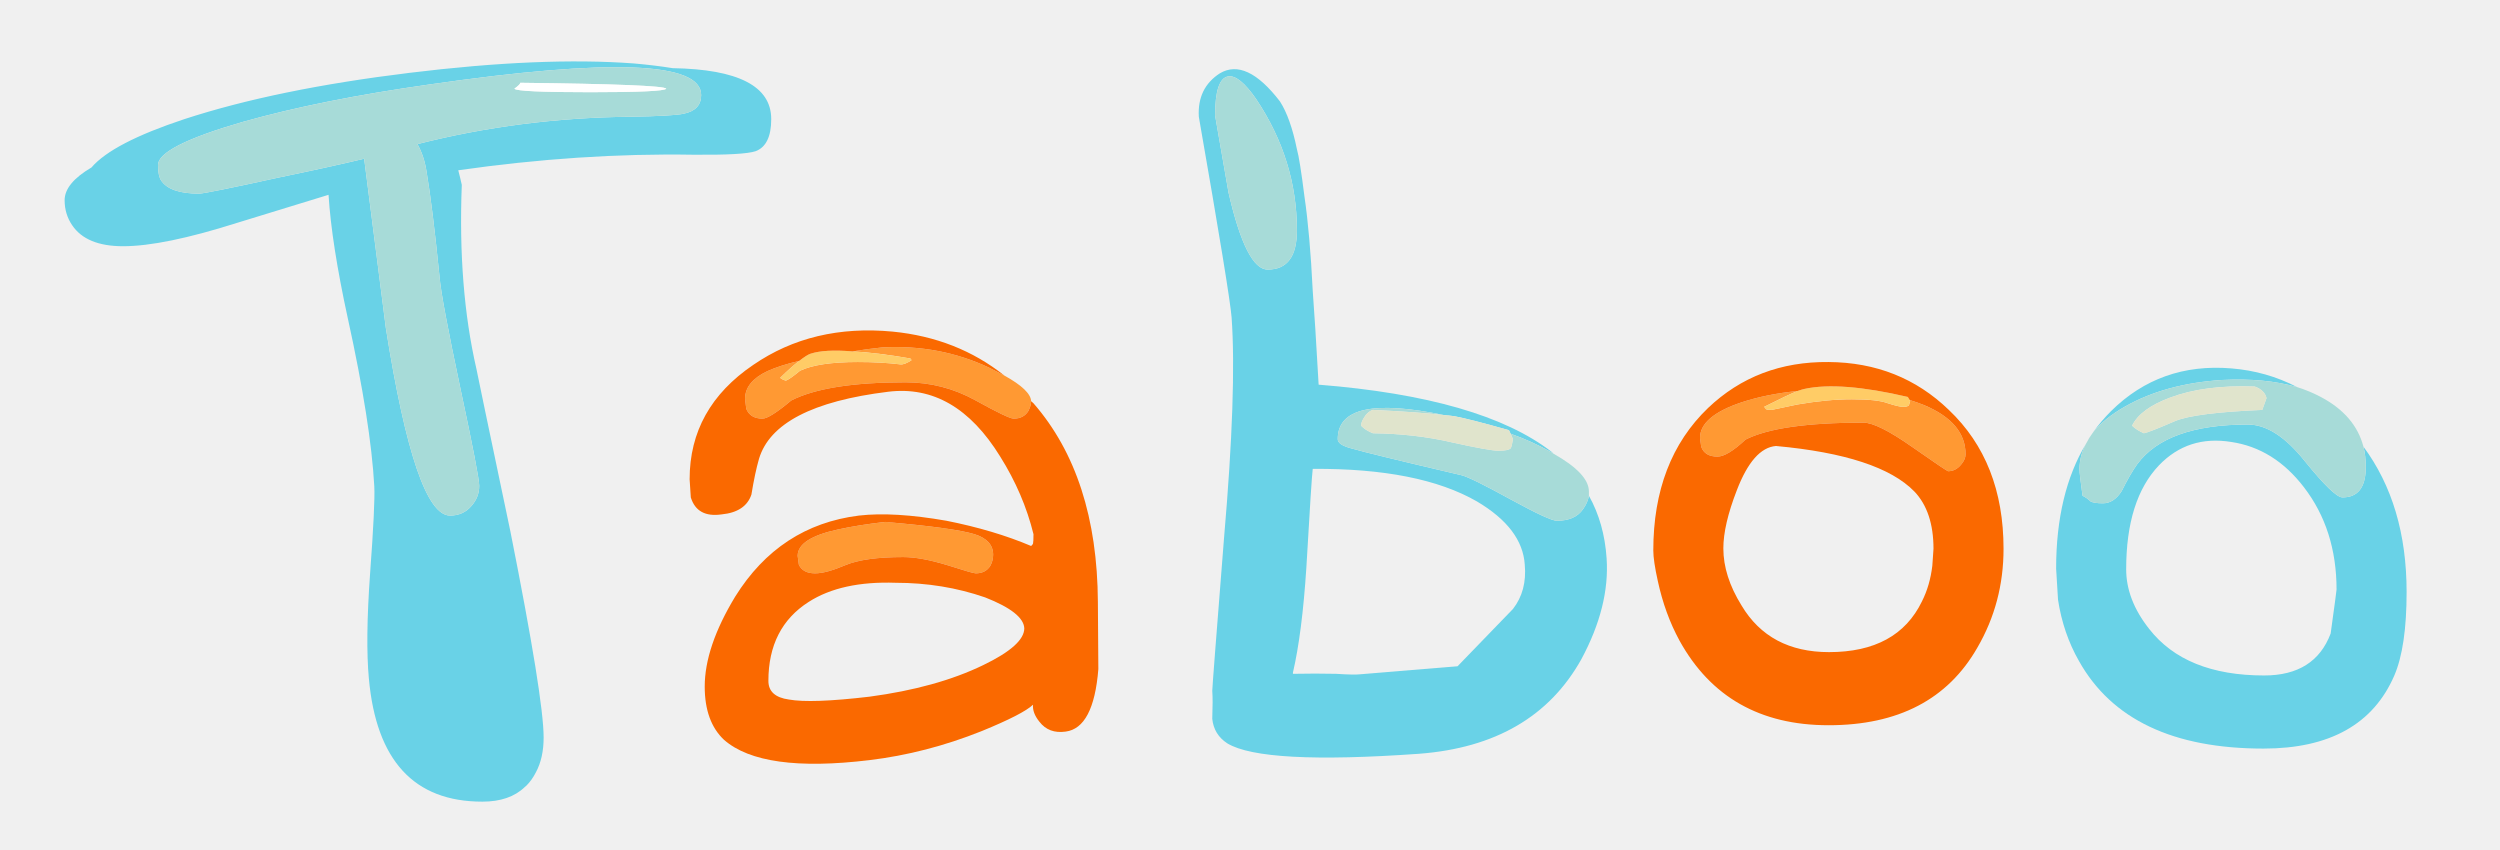
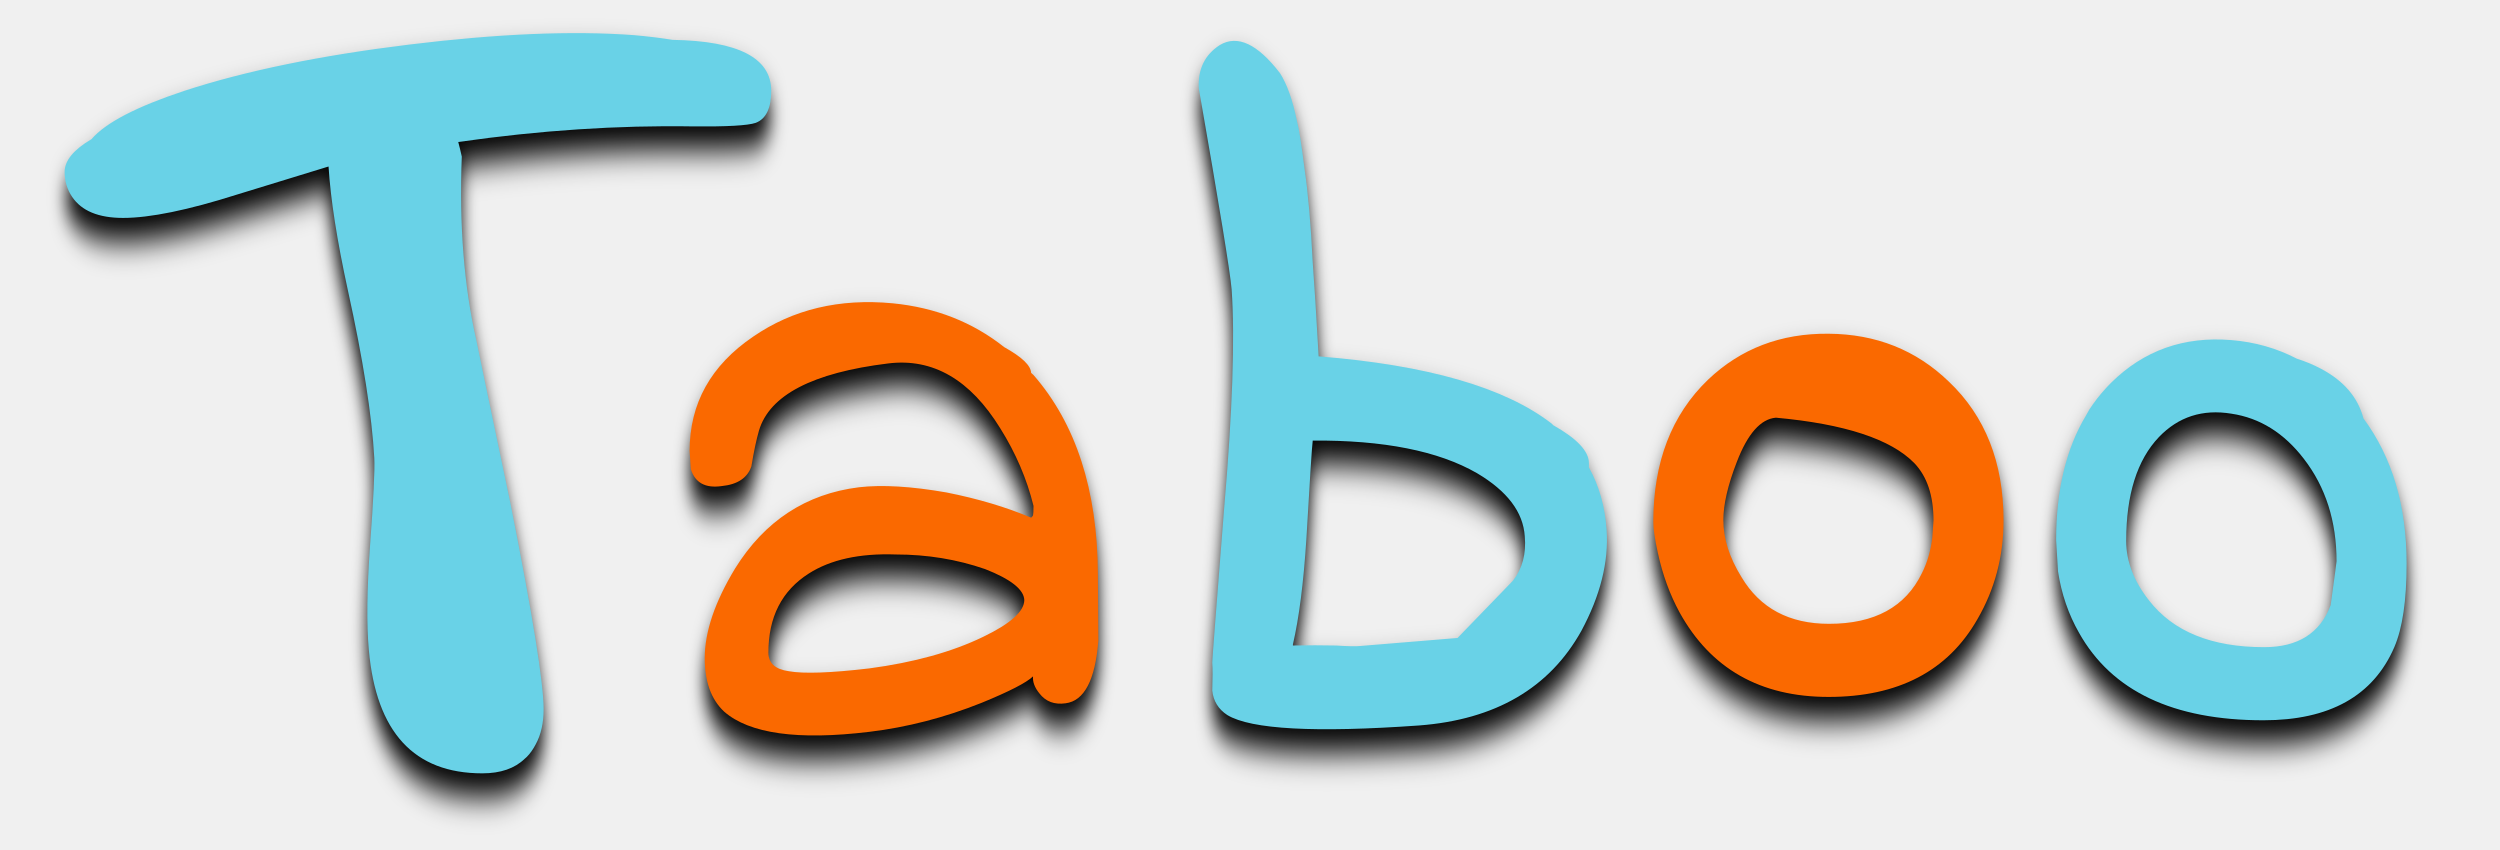
<svg xmlns="http://www.w3.org/2000/svg" xmlns:xlink="http://www.w3.org/1999/xlink" version="1.1" preserveAspectRatio="none" x="0px" y="0px" width="530px" height="180px" viewBox="0 0 530 180">
  <defs>
+     <filter id="Filter_1" x="-20%" y="-20%" width="140%" height="140%" color-interpolation-filters="sRGB">
+       <feGaussianBlur in="SourceGraphic" stdDeviation="1.667,3.333" result="result1" />
+     </filter>
+     <g id="shadow_0_Layer0_0_FILL">
+       <path fill="#000000" stroke="none" d=" M 146.5 19.05 Q 149.8 17.8 149.8 12.25 149.8 1.8 128.9 1.45 125.2 0.85 120.7 0.45 101.15 -1 73.05 2.45 44.85 5.9 25.4 12.25 10.15 17.3 5.7 22.5 0 25.85 0 29.45 0 32.4 1.6 34.75 4.6 39.2 12.4 39.2 20.95 39.2 36.55 34.25 50.5 29.95 55.95 28.3 56.6 38.7 60.05 54.55 64.9 76.6 65.65 90.1 65.85 93.8 64.75 108.7 63.75 122.8 64.5 130.85 66.85 156.95 88.55 156.95 94.35 156.95 97.55 153.85 97.7 153.75 97.95 153.5 99.05 152.4 99.9 150.75 101.55 147.7 101.55 143.35 101.55 135.05 94.5 99.65 87.4 65.85 87.3 65.2 83.35 48 84.2 26.2 83.85 24.6 83.45 23.1 109.35 19.4 133.25 19.8 144 19.9 146.5 19.05 M 186.95 97.4 Q 175.8 95.45 168.4 96.3 151.55 98.4 142.15 113.5 135.7 124.15 135.7 132.55 135.7 140 139.8 143.85 147.85 150.9 170.6 148.15 182.65 146.7 194.4 142 203.2 138.4 205.3 136.4 205.15 138.15 206.65 140 208.65 142.6 212.2 142.1 218.15 141.35 219.15 128.85 219.05 116 219.05 114.6 218.9 88 205.4 72.5 205.15 72.3 204.9 72.05 204.8 69.7 199.2 66.6 189.2 58.65 175.55 57.3 158.6 55.7 146 64.35 132.5 73.5 132.5 88.6 L 132.75 92.45 Q 134.1 96.8 139.3 96.05 144.35 95.55 145.6 91.85 146.35 87.25 147.2 84.3 150.55 73 174.6 70.05 188.8 68.3 198.35 83.8 203.3 91.7 205.4 100.25 205.4 101.85 205.3 102.25 205.3 102.35 204.9 102.75 197 99.4 186.95 97.4 M 194.75 128 Q 184.85 132.8 170.6 134.7 158.25 136.15 153.55 135.3 149.2 134.7 149.2 131.35 149.2 120.05 157.75 114.6 164.7 110.15 176.2 110.55 186.2 110.55 195.15 113.65 203.3 116.85 203.45 120.2 203.45 123.8 194.75 128 M 264.6 48.65 Q 264 36.5 262.85 28.7 261.85 20.75 261.25 18.65 259.9 12 257.65 8.5 250.5 -0.8 244.9 2.55 240.1 5.65 240.45 11.75 247 49.25 247.4 54.3 248.5 69.7 245.8 101 243.3 132.55 243.3 133.45 243.45 135.4 243.3 139.4 243.65 142.75 246.5 144.6 254.05 149.15 287.15 146.8 311.4 144.95 321.55 126.75 327.6 115.5 326.9 105.35 326.4 97.9 323.15 92.1 323.15 91.6 323.15 91.2 323.15 87.4 315.6 83.15 315.35 82.9 315.25 82.8 300.4 71.3 265.85 68.55 265.1 55.3 264.6 48.65 M 264.6 86.4 Q 287.15 86.25 299.4 93.3 309.05 99 309.55 106.7 310.05 112.25 307.05 116.1 306.8 116.35 295.3 128.25 L 274.65 129.95 Q 273.4 130.1 269.55 129.85 265.2 129.75 260.4 129.85 L 260.4 129.6 Q 262.35 121.2 263.25 107.3 264.35 88.25 264.6 86.4 M 399.45 73.9 Q 389.05 63.85 373.95 63.75 358.8 63.6 348.4 73.5 336.8 84.65 336.8 103.7 336.8 105.85 337.75 110.15 339.25 117.1 342.35 122.8 352.25 140.75 373.95 140.75 396.1 140.75 405.5 124.3 411.05 114.75 411.05 103.35 411.05 84.9 399.45 73.9 M 354.5 90.95 Q 357.95 81.95 362.8 81.55 384.7 83.55 392.15 91.2 396.2 95.45 396.2 103.35 396.2 103.5 395.95 106.95 395.45 111.15 393.75 114.5 388.55 125.25 374.05 125.25 361.4 125.25 355.5 115.35 351.65 109.15 351.65 103.25 351.65 98.3 354.5 90.95 M 493.9 130.2 Q 496.5 124.15 496.5 112.5 496.5 94.05 487.35 81.7 485.6 75 478.3 71.15 475.95 69.9 473.25 69.05 466.8 65.7 459.35 65.1 444.25 63.85 433.85 74.15 431.75 76.25 430 78.7 429.15 79.85 428.55 81.05 422.2 91.6 422.2 107.55 422.2 107.95 422.6 114.15 423.7 121.3 427.05 127.15 437.45 145.7 466.15 145.7 487.2 145.7 493.9 130.2 M 459.35 80.7 Q 468.4 82.05 474.7 90.25 481.65 99.25 481.65 112 481.65 112.25 480.4 121.3 477.05 130.2 466.3 130.2 449.6 130.2 441.9 120.3 437.05 114.15 437.05 107.7 437.05 92.95 444 85.65 450.2 79.2 459.35 80.7 Z" />
+     </g>
    <g id="Layer0_0_FILL">
-       <path fill="#69D2E7" stroke="none" d=" M 146.95 32.8 Q 157.7 32.9 160.2 32.05 163.5 30.8 163.5 25.25 163.5 14.8 142.6 14.45 138.9 13.85 134.4 13.45 114.85 12 86.75 15.45 58.55 18.9 39.1 25.25 23.85 30.3 19.4 35.5 13.7 38.85 13.7 42.45 13.7 45.4 15.3 47.75 18.3 52.2 26.1 52.2 34.65 52.2 50.25 47.25 64.2 42.95 69.65 41.3 70.3 51.7 73.75 67.55 78.6 89.6 79.35 103.1 79.55 106.8 78.45 121.7 77.45 135.8 78.2 143.85 80.55 169.95 102.25 169.95 108.05 169.95 111.25 166.85 111.4 166.75 111.65 166.5 112.75 165.4 113.6 163.75 115.25 160.7 115.25 156.35 115.25 148.05 108.2 112.65 101.1 78.85 101 78.2 97.05 61 97.9 39.2 97.55 37.6 97.15 36.1 123.05 32.4 146.95 32.8 M 148.65 20.15 Q 148.65 23.35 144.95 24.1 142.85 24.6 133.55 24.75 110.3 25 88.5 30.55 89.95 33.15 90.45 36.5 91.7 43.9 93.2 58.8 93.55 63.25 97.65 82.55 101.6 101 101.6 103 101.6 105.35 100 107.2 98.25 109.3 95.4 109.3 88.1 109.3 81.8 69.55 L 77.2 33.65 Q 69.9 35.4 59.25 37.6 43.55 41.05 42.2 41.05 36 41.05 34.15 38.25 33.5 37.25 33.5 35 33.5 31.05 51.45 25.85 68.05 21.15 91.1 17.9 148.65 9.6 148.65 20.15 M 328.55 95.7 Q 328.95 95.9 329.3 96.15 329.05 95.9 328.95 95.8 314.1 84.3 279.55 81.55 278.8 68.3 278.3 61.65 277.7 49.5 276.55 41.7 275.55 33.75 274.95 31.65 273.6 25 271.35 21.5 264.2 12.2 258.6 15.55 253.8 18.65 254.15 24.75 260.7 62.25 261.1 67.3 262.2 82.7 259.5 114 257 145.55 257 146.45 257.15 148.4 257 152.4 257.35 155.75 260.2 157.6 267.75 162.15 300.85 159.8 325.1 157.95 335.25 139.75 341.3 128.5 340.6 118.35 340.1 110.9 336.85 105.1 336.6 106.55 335.6 107.95 333.9 110.4 330.05 110.4 328.55 110.4 320.4 105.95 311.85 101.25 309.85 100.75 290.2 96.15 286.45 95.05 283.6 94.3 283.6 93.1 283.6 83.3 306.15 88 307.4 88.1 308.4 88.25 311.6 88.85 319.9 91.2 L 320.25 91.95 Q 324.75 93.55 328.55 95.7 M 266.3 21 Q 274.95 33.9 274.95 48.85 274.95 57.15 268.75 57.15 264.2 57.15 260.45 40.85 L 257.6 24.5 Q 257.6 16.7 260.35 16.2 262.7 15.8 266.3 21 M 309 141.25 L 288.35 142.95 Q 287.1 143.1 283.25 142.85 278.9 142.75 274.1 142.85 L 274.1 142.6 Q 276.05 134.2 276.95 120.3 278.05 101.25 278.3 99.4 300.85 99.25 313.1 106.3 322.75 112 323.25 119.7 323.75 125.25 320.75 129.1 320.5 129.35 309 141.25 M 473.05 78.1 Q 457.95 76.85 447.55 87.15 445.45 89.25 443.7 91.7 446.05 88.75 450.4 86.25 459.05 81.3 471.2 80.55 480.1 80.1 486.95 82.05 480.5 78.7 473.05 78.1 M 507.6 143.2 Q 510.2 137.15 510.2 125.5 510.2 107.05 501.05 94.7 501.55 96.65 501.55 99 501.55 105.45 496.6 105.45 494.85 105.45 488.65 97.8 482.45 90 476.55 90 459.3 90 453.1 98.4 451.65 100.4 449.8 104.1 448.15 106.7 445.8 106.7 443.95 106.7 443.2 106.3 442.5 105.6 441.5 105.1 440.85 100.5 440.85 99.5 440.85 96.65 442.25 94.05 435.9 104.6 435.9 120.55 435.9 120.95 436.3 127.15 437.4 134.3 440.75 140.15 451.15 158.7 479.85 158.7 500.9 158.7 507.6 143.2 M 488.4 103.25 Q 495.35 112.25 495.35 125 495.35 125.25 494.1 134.3 490.75 143.2 480 143.2 463.3 143.2 455.6 133.3 450.75 127.15 450.75 120.7 450.75 105.95 457.7 98.65 463.9 92.2 473.05 93.7 482.1 95.05 488.4 103.25 Z" />
-       <path fill="#A7DBD8" stroke="none" d=" M 144.95 24.1 Q 148.65 23.35 148.65 20.15 148.65 9.6 91.1 17.9 68.05 21.15 51.45 25.85 33.5 31.05 33.5 35 33.5 37.25 34.15 38.25 36 41.05 42.2 41.05 43.55 41.05 59.25 37.6 69.9 35.4 77.2 33.65 L 81.8 69.55 Q 88.1 109.3 95.4 109.3 98.25 109.3 100 107.2 101.6 105.35 101.6 103 101.6 101 97.65 82.55 93.55 63.25 93.2 58.8 91.7 43.9 90.45 36.5 89.95 33.15 88.5 30.55 110.3 25 133.55 24.75 142.85 24.6 144.95 24.1 M 141.25 18.8 Q 140.75 19.55 125.15 19.55 109.55 19.55 109.05 18.8 110.3 17.9 110.3 17.55 140.6 17.9 141.25 18.8 M 329.3 96.15 Q 328.95 95.9 328.55 95.7 324.75 93.55 320.25 91.95 L 320.75 93.1 Q 320.5 94.7 320.25 95.05 319.8 95.55 317.65 95.55 315.8 95.55 307.9 93.8 299.95 91.95 291.05 91.85 289.45 91.2 288.55 90.25 288.55 89.5 289.2 88.5 289.95 87.25 291.05 86.9 301.2 87.4 306.15 88 283.6 83.3 283.6 93.1 283.6 94.3 286.45 95.05 290.2 96.15 309.85 100.75 311.85 101.25 320.4 105.95 328.55 110.4 330.05 110.4 333.9 110.4 335.6 107.95 336.6 106.55 336.85 105.1 336.85 104.6 336.85 104.2 336.85 100.4 329.3 96.15 M 274.95 48.85 Q 274.95 33.9 266.3 21 262.7 15.8 260.35 16.2 257.6 16.7 257.6 24.5 L 260.45 40.85 Q 264.2 57.15 268.75 57.15 274.95 57.15 274.95 48.85 M 501.05 94.7 Q 499.3 88 492 84.15 489.65 82.9 486.95 82.05 480.1 80.1 471.2 80.55 459.05 81.3 450.4 86.25 446.05 88.75 443.7 91.7 442.85 92.85 442.25 94.05 440.85 96.65 440.85 99.5 440.85 100.5 441.5 105.1 442.5 105.6 443.2 106.3 443.95 106.7 445.8 106.7 448.15 106.7 449.8 104.1 451.65 100.4 453.1 98.4 459.3 90 476.55 90 482.45 90 488.65 97.8 494.85 105.45 496.6 105.45 501.55 105.45 501.55 99 501.55 96.65 501.05 94.7 M 461.15 89.25 Q 455.5 91.7 454.5 91.85 453 91.2 452 90.25 453.75 86.65 460.05 84.3 467.35 81.55 478 81.95 480.1 82.7 480.5 84.4 L 479.6 86.9 Q 465.4 87.5 461.15 89.25 Z" />
-       <path fill="#FFFFFF" stroke="none" d=" M 125.15 19.55 Q 140.75 19.55 141.25 18.8 140.6 17.9 110.3 17.55 110.3 17.9 109.05 18.8 109.55 19.55 125.15 19.55 Z" />
-       <path fill="#FF9933" stroke="none" d=" M 166.6 80.7 Q 165.75 80.45 165.4 80.1 167.85 77.7 169.45 76.5 165.25 77.5 162.65 78.7 157.95 80.95 157.95 84.55 L 158.2 86.65 Q 159.05 88.75 161.65 88.75 163.15 88.75 167.75 84.9 175.3 81.05 192 81.05 199.9 81.05 206.85 84.9 213.8 88.75 214.9 88.75 217 88.75 218 87.15 218.6 86 218.6 85.05 218.5 82.7 212.9 79.6 211.45 78.85 209.7 77.95 199.2 73 187.05 73.65 183.7 74 180.75 74.5 185.8 74.75 193 76 L 193.25 76.35 Q 191.75 77.35 190.9 77.25 186.8 76.75 181.85 76.75 173.45 76.75 169.6 78.6 167.35 80.45 166.6 80.7 M 210.55 117.6 Q 210.55 114.5 206.6 113.25 202.15 111.9 187.65 110.65 181.95 111.3 177.65 112.25 169.1 114.1 169.1 117.85 169.1 117.95 169.35 119.7 170.2 121.55 172.8 121.55 175.15 121.55 179.25 119.8 183.35 118.1 191.5 118.1 195.2 118.1 200.8 119.8 206.25 121.55 206.85 121.55 208.95 121.55 209.95 119.95 210.55 118.85 210.55 117.6 M 416.7 96.3 Q 416.7 89.6 407.95 85.9 406.45 85.3 404.85 84.8 L 404.95 85.05 Q 404.85 85.4 404.7 85.9 404.45 86.25 403.45 86.25 402.6 86.25 400.25 85.5 398.05 84.65 392.6 84.65 387.4 84.65 381.05 85.75 375.75 86.9 375.6 86.9 374.65 86.9 374.4 86.75 374.25 86.5 374 86.25 378.85 83.8 381.05 82.9 374.5 83.55 369.2 85.3 360.4 88.25 360.4 92.85 L 360.65 94.7 Q 361.4 96.8 364.1 96.8 366.2 96.8 370.05 93.2 377.1 89.6 395.05 89.6 398.05 89.6 405.45 94.8 412.75 99.9 413 99.9 414.6 99.9 415.75 98.5 416.7 97.4 416.7 96.3 Z" />
-       <path fill="#FFCC66" stroke="none" d=" M 180.75 74.5 Q 174.8 74 171.8 75 171.05 75.25 169.45 76.5 167.85 77.7 165.4 80.1 165.75 80.45 166.6 80.7 167.35 80.45 169.6 78.6 173.45 76.75 181.85 76.75 186.8 76.75 190.9 77.25 191.75 77.35 193.25 76.35 L 193 76 Q 185.8 74.75 180.75 74.5 M 382.55 82.45 Q 382.05 82.55 381.05 82.9 378.85 83.8 374 86.25 374.25 86.5 374.4 86.75 374.65 86.9 375.6 86.9 375.75 86.9 381.05 85.75 387.4 84.65 392.6 84.65 398.05 84.65 400.25 85.5 402.6 86.25 403.45 86.25 404.45 86.25 404.7 85.9 404.85 85.4 404.95 85.05 L 404.85 84.8 404.45 84.15 Q 390.1 80.8 382.55 82.45 Z" />
-       <path fill="#FA6900" stroke="none" d=" M 171.8 75 Q 174.8 74 180.75 74.5 183.7 74 187.05 73.65 199.2 73 209.7 77.95 211.45 78.85 212.9 79.6 202.9 71.65 189.25 70.3 172.3 68.7 159.7 77.35 146.2 86.5 146.2 101.6 L 146.45 105.45 Q 147.8 109.8 153 109.05 158.05 108.55 159.3 104.85 160.05 100.25 160.9 97.3 164.25 86 188.3 83.05 202.5 81.3 212.05 96.8 217 104.7 219.1 113.25 219.1 114.85 219 115.25 219 115.35 218.6 115.75 210.7 112.4 200.65 110.4 189.5 108.45 182.1 109.3 165.25 111.4 155.85 126.5 149.4 137.15 149.4 145.55 149.4 153 153.5 156.85 161.55 163.9 184.3 161.15 196.35 159.7 208.1 155 216.9 151.4 219 149.4 218.85 151.15 220.35 153 222.35 155.6 225.9 155.1 231.85 154.35 232.85 141.85 232.75 129 232.75 127.6 232.6 101 219.1 85.5 218.85 85.3 218.6 85.05 218.6 86 218 87.15 217 88.75 214.9 88.75 213.8 88.75 206.85 84.9 199.9 81.05 192 81.05 175.3 81.05 167.75 84.9 163.15 88.75 161.65 88.75 159.05 88.75 158.2 86.65 L 157.95 84.55 Q 157.95 80.95 162.65 78.7 165.25 77.5 169.45 76.5 171.05 75.25 171.8 75 M 217.15 133.2 Q 217.15 136.8 208.45 141 198.55 145.8 184.3 147.7 171.95 149.15 167.25 148.3 162.9 147.7 162.9 144.35 162.9 133.05 171.45 127.6 178.4 123.15 189.9 123.55 199.9 123.55 208.85 126.65 217 129.85 217.15 133.2 M 206.6 113.25 Q 210.55 114.5 210.55 117.6 210.55 118.85 209.95 119.95 208.95 121.55 206.85 121.55 206.25 121.55 200.8 119.8 195.2 118.1 191.5 118.1 183.35 118.1 179.25 119.8 175.15 121.55 172.8 121.55 170.2 121.55 169.35 119.7 169.1 117.95 169.1 117.85 169.1 114.1 177.65 112.25 181.95 111.3 187.65 110.65 202.15 111.9 206.6 113.25 M 387.65 76.75 Q 372.5 76.6 362.1 86.5 350.5 97.65 350.5 116.7 350.5 118.85 351.45 123.15 352.95 130.1 356.05 135.8 365.95 153.75 387.65 153.75 409.8 153.75 419.2 137.3 424.75 127.75 424.75 116.35 424.75 97.9 413.15 86.9 402.75 76.85 387.65 76.75 M 407.95 85.9 Q 416.7 89.6 416.7 96.3 416.7 97.4 415.75 98.5 414.6 99.9 413 99.9 412.75 99.9 405.45 94.8 398.05 89.6 395.05 89.6 377.1 89.6 370.05 93.2 366.2 96.8 364.1 96.8 361.4 96.8 360.65 94.7 L 360.4 92.85 Q 360.4 88.25 369.2 85.3 374.5 83.55 381.05 82.9 382.05 82.55 382.55 82.45 390.1 80.8 404.45 84.15 L 404.85 84.8 Q 406.45 85.3 407.95 85.9 M 387.75 138.25 Q 375.1 138.25 369.2 128.35 365.35 122.15 365.35 116.25 365.35 111.3 368.2 103.95 371.65 94.95 376.5 94.55 398.4 96.55 405.85 104.2 409.9 108.45 409.9 116.35 409.9 116.5 409.65 119.95 409.15 124.15 407.45 127.5 402.25 138.25 387.75 138.25 Z" />
-       <path fill="#E0E4CC" stroke="none" d=" M 289.2 88.5 Q 288.55 89.5 288.55 90.25 289.45 91.2 291.05 91.85 299.95 91.95 307.9 93.8 315.8 95.55 317.65 95.55 319.8 95.55 320.25 95.05 320.5 94.7 320.75 93.1 L 320.25 91.95 319.9 91.2 Q 311.6 88.85 308.4 88.25 307.4 88.1 306.15 88 301.2 87.4 291.05 86.9 289.95 87.25 289.2 88.5 M 454.5 91.85 Q 455.5 91.7 461.15 89.25 465.4 87.5 479.6 86.9 L 480.5 84.4 Q 480.1 82.7 478 81.95 467.35 81.55 460.05 84.3 453.75 86.65 452 90.25 453 91.2 454.5 91.85 Z" />
+       <path fill="#69D2E7" stroke="none" d=" M 146.95 26.8 Q 157.7 26.9 160.2 26.05 163.5 24.8 163.5 19.25 163.5 8.8 142.6 8.45 138.9 7.85 134.4 7.45 114.85 6 86.75 9.45 58.55 12.9 39.1 19.25 23.85 24.3 19.4 29.5 13.7 32.85 13.7 36.45 13.7 39.4 15.3 41.75 18.3 46.2 26.1 46.2 34.65 46.2 50.25 41.25 64.2 36.95 69.65 35.3 70.3 45.7 73.75 61.55 78.6 83.6 79.35 97.1 79.55 100.8 78.45 115.7 77.45 129.8 78.2 137.85 80.55 163.95 102.25 163.95 108.05 163.95 111.25 160.85 111.4 160.75 111.65 160.5 112.75 159.4 113.6 157.75 115.25 154.7 115.25 150.35 115.25 142.05 108.2 106.65 101.1 72.85 101 72.2 97.05 55 97.9 33.2 97.55 31.6 97.15 30.1 123.05 26.4 146.95 26.8 M 336.85 98.2 Q 336.85 94.4 329.3 90.15 329.05 89.9 328.95 89.8 314.1 78.3 279.55 75.55 278.8 62.3 278.3 55.65 277.7 43.5 276.55 35.7 275.55 27.75 274.95 25.65 273.6 19 271.35 15.5 264.2 6.2 258.6 9.55 253.8 12.65 254.15 18.75 260.7 56.25 261.1 61.3 262.2 76.7 259.5 108 257 139.55 257 140.45 257.15 142.4 257 146.4 257.35 149.75 260.2 151.6 267.75 156.15 300.85 153.8 325.1 151.95 335.25 133.75 341.3 122.5 340.6 112.35 340.1 104.9 336.85 99.1 336.85 98.6 336.85 98.2 M 309 135.25 L 288.35 136.95 Q 287.1 137.1 283.25 136.85 278.9 136.75 274.1 136.85 L 274.1 136.6 Q 276.05 128.2 276.95 114.3 278.05 95.25 278.3 93.4 300.85 93.25 313.1 100.3 322.75 106 323.25 113.7 323.75 119.25 320.75 123.1 320.5 123.35 309 135.25 M 492 78.15 Q 489.65 76.9 486.95 76.05 480.5 72.7 473.05 72.1 457.95 70.85 447.55 81.15 445.45 83.25 443.7 85.7 442.85 86.85 442.25 88.05 435.9 98.6 435.9 114.55 435.9 114.95 436.3 121.15 437.4 128.3 440.75 134.15 451.15 152.7 479.85 152.7 500.9 152.7 507.6 137.2 510.2 131.15 510.2 119.5 510.2 101.05 501.05 88.7 499.3 82 492 78.15 M 495.35 119 Q 495.35 119.25 494.1 128.3 490.75 137.2 480 137.2 463.3 137.2 455.6 127.3 450.75 121.15 450.75 114.7 450.75 99.95 457.7 92.65 463.9 86.2 473.05 87.7 482.1 89.05 488.4 97.25 495.35 106.25 495.35 119 Z" />
+       <path fill="#FA6900" stroke="none" d=" M 218.6 79.05 Q 218.5 76.7 212.9 73.6 202.9 65.65 189.25 64.3 172.3 62.7 159.7 71.35 146.2 80.5 146.2 95.6 L 146.45 99.45 Q 147.8 103.8 153 103.05 158.05 102.55 159.3 98.85 160.05 94.25 160.9 91.3 164.25 80 188.3 77.05 202.5 75.3 212.05 90.8 217 98.7 219.1 107.25 219.1 108.85 219 109.25 219 109.35 218.6 109.75 210.7 106.4 200.65 104.4 189.5 102.45 182.1 103.3 165.25 105.4 155.85 120.5 149.4 131.15 149.4 139.55 149.4 147 153.5 150.85 161.55 157.9 184.3 155.15 196.35 153.7 208.1 149 216.9 145.4 219 143.4 218.85 145.15 220.35 147 222.35 149.6 225.9 149.1 231.85 148.35 232.85 135.85 232.75 123 232.75 121.6 232.6 95 219.1 79.5 218.85 79.3 218.6 79.05 M 217.15 127.2 Q 217.15 130.8 208.45 135 198.55 139.8 184.3 141.7 171.95 143.15 167.25 142.3 162.9 141.7 162.9 138.35 162.9 127.05 171.45 121.6 178.4 117.15 189.9 117.55 199.9 117.55 208.85 120.65 217 123.85 217.15 127.2 M 387.65 70.75 Q 372.5 70.6 362.1 80.5 350.5 91.65 350.5 110.7 350.5 112.85 351.45 117.15 352.95 124.1 356.05 129.8 365.95 147.75 387.65 147.75 409.8 147.75 419.2 131.3 424.75 121.75 424.75 110.35 424.75 91.9 413.15 80.9 402.75 70.85 387.65 70.75 M 368.2 97.95 Q 371.65 88.95 376.5 88.55 398.4 90.55 405.85 98.2 409.9 102.45 409.9 110.35 409.9 110.5 409.65 113.95 409.15 118.15 407.45 121.5 402.25 132.25 387.75 132.25 375.1 132.25 369.2 122.35 365.35 116.15 365.35 110.25 365.35 105.3 368.2 97.95 Z" />
    </g>
  </defs>
+   <g filter="url(#Filter_1)" transform="matrix( 1, 0, 0, 1, 0,0) ">
+     <g transform="matrix( 1, 0, 0, 1, 13.7,12) ">
+       <g transform="matrix( 1, 0, 0, 1, 0,0) ">
+         <use xlink:href="#shadow_0_Layer0_0_FILL" />
+       </g>
+     </g>
+   </g>
  <g transform="matrix( 1, 0, 0, 1, 0,0) ">
    <use xlink:href="#Layer0_0_FILL" />
  </g>
</svg>
